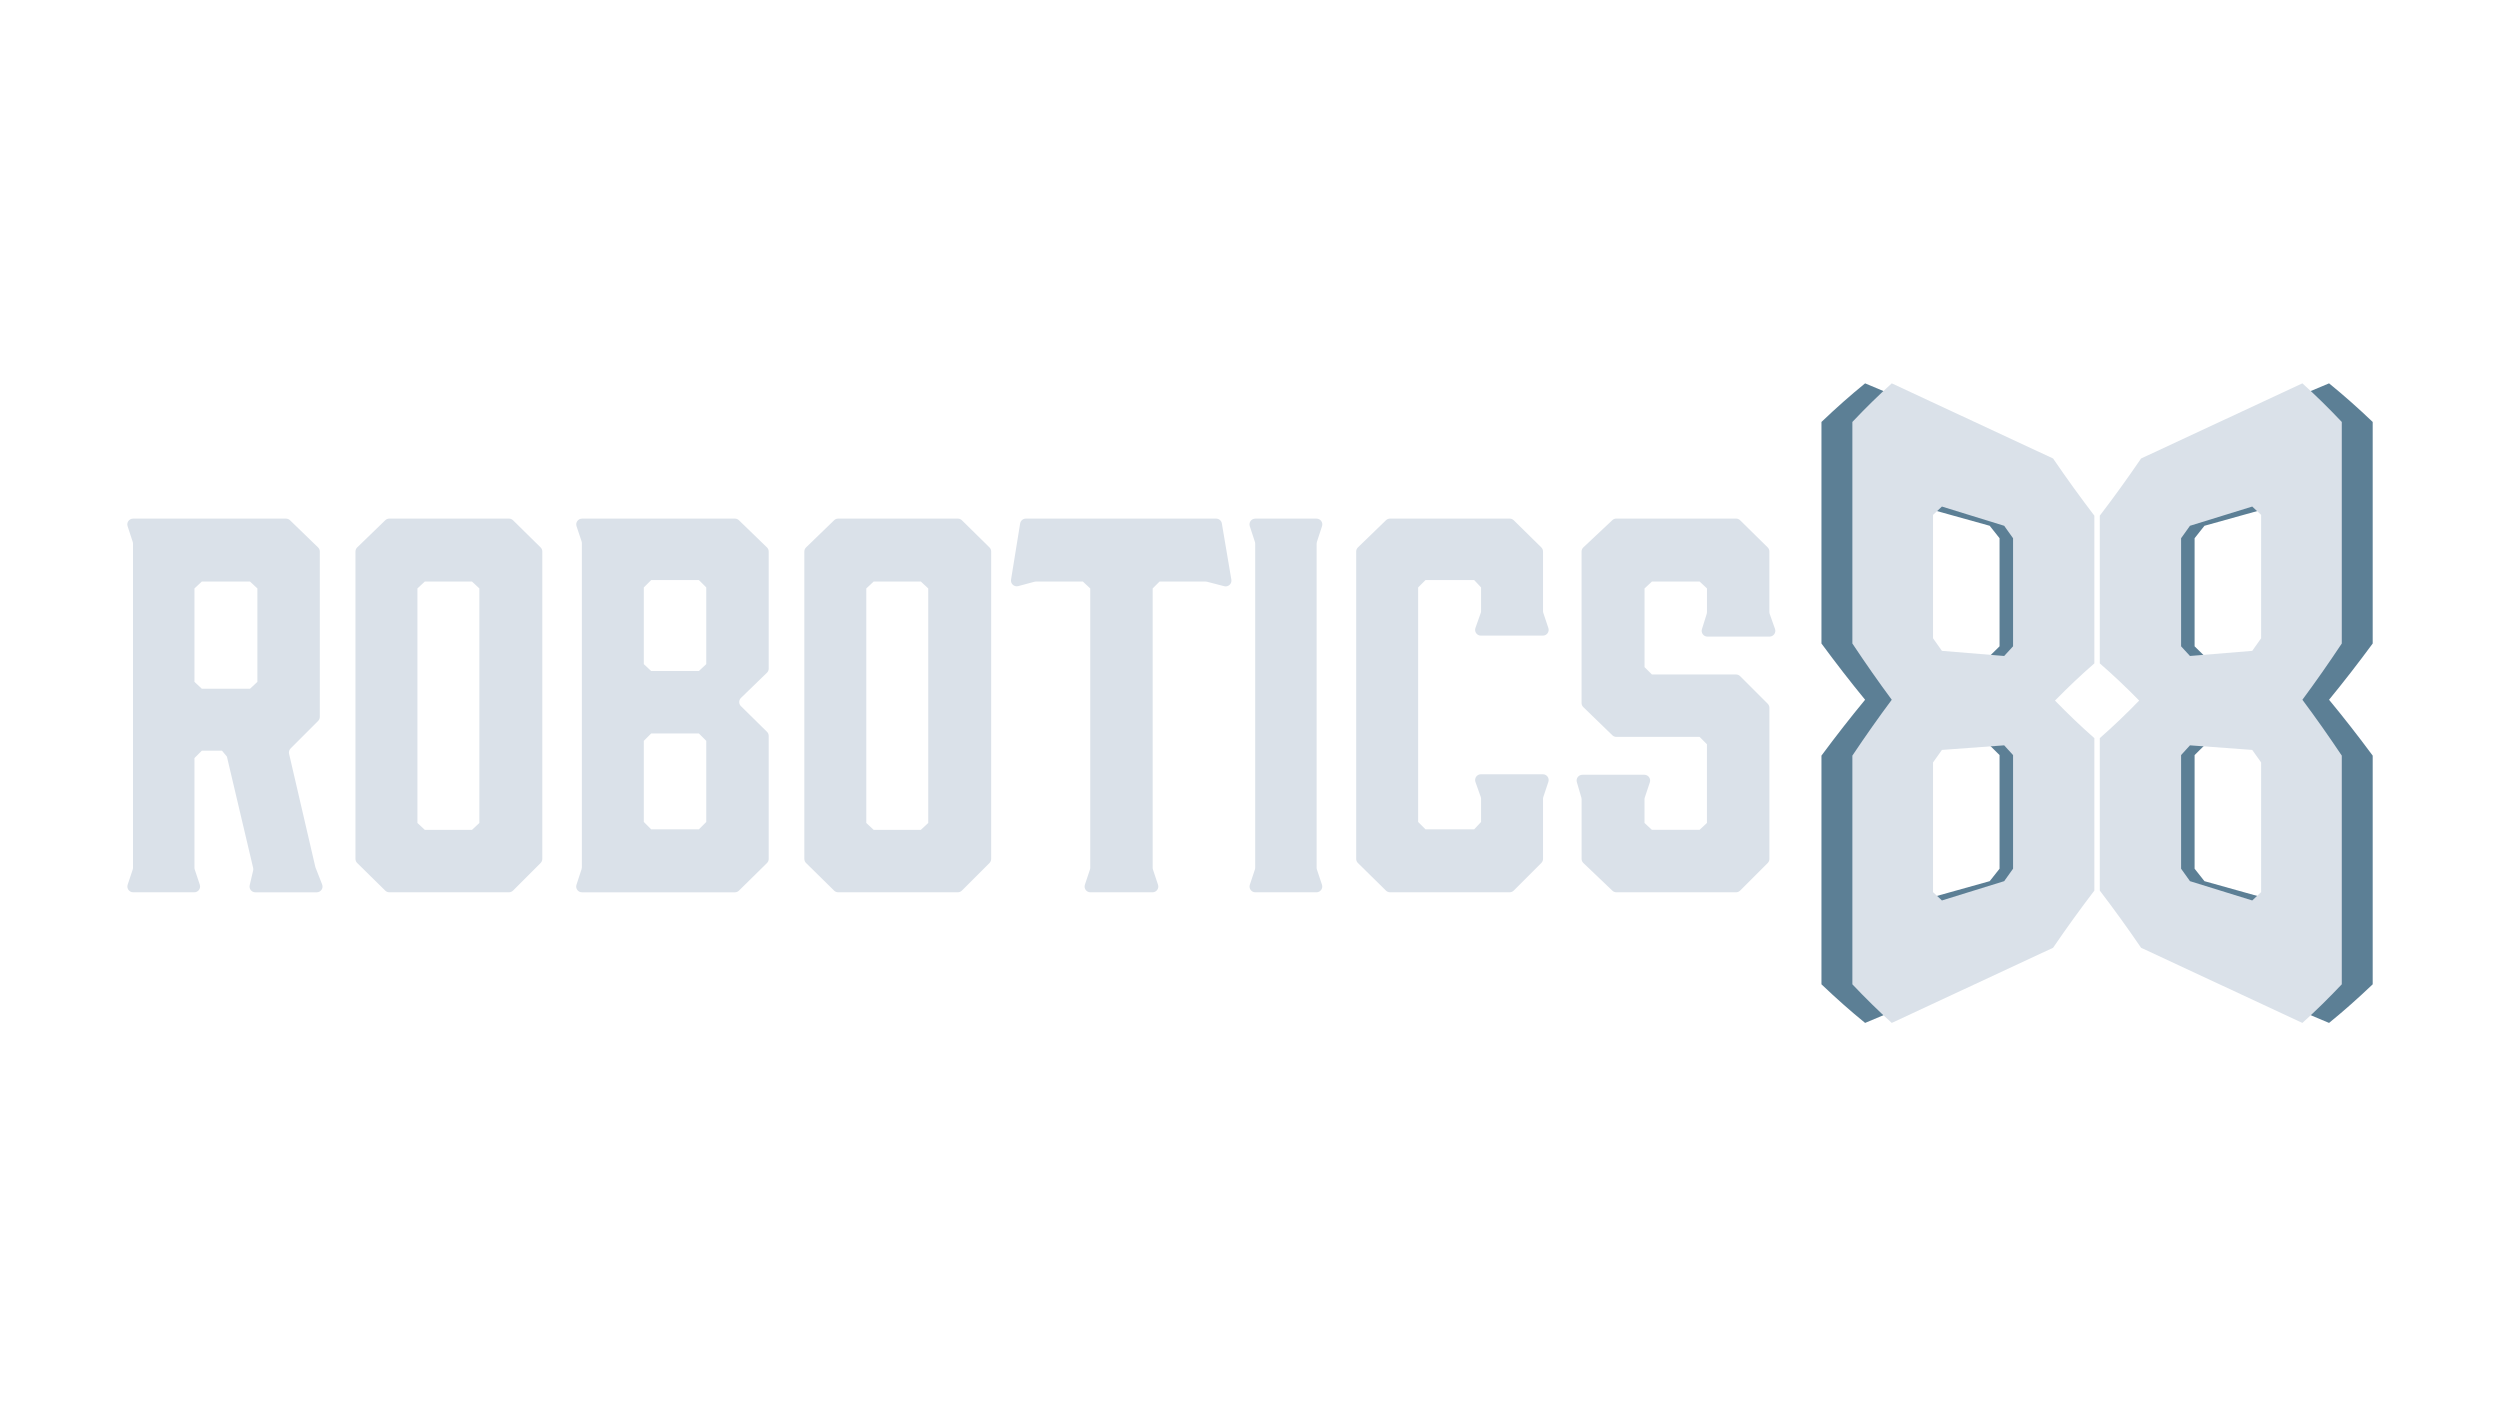
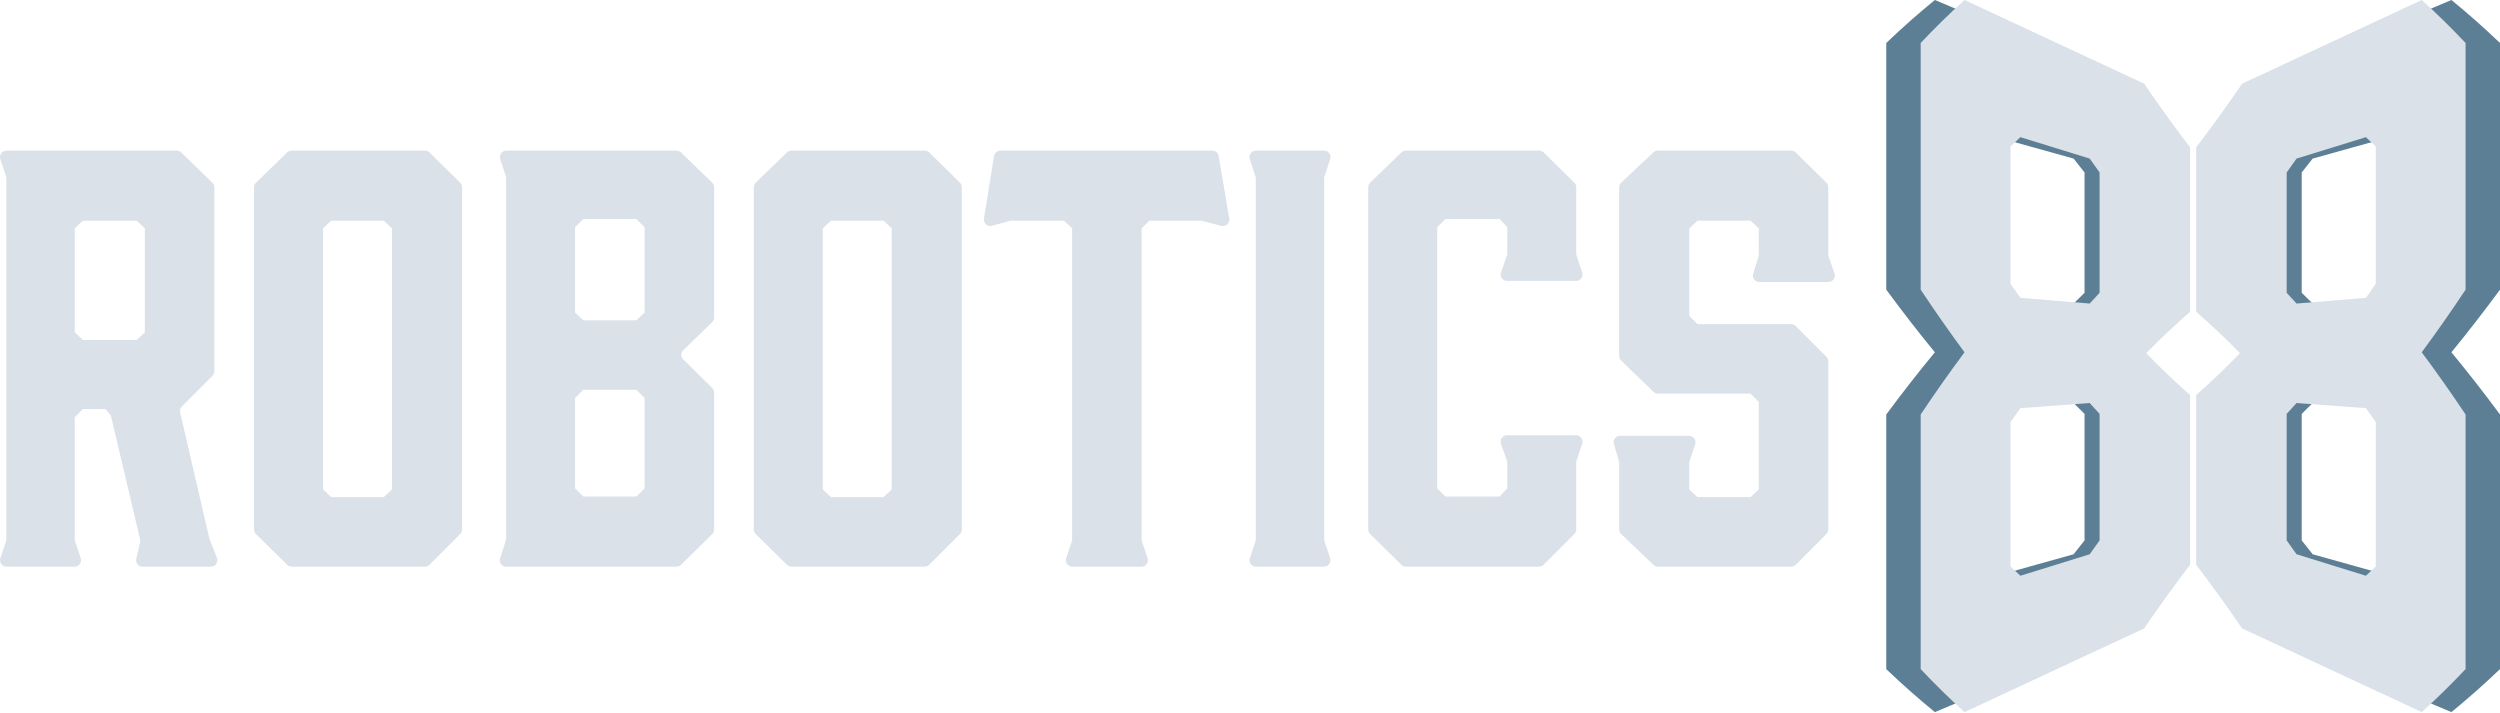
- <svg xmlns="http://www.w3.org/2000/svg" id="Layer_3" data-name="Layer 3" viewBox="0 0 1920 1080">
-   <defs>
-     <style>
+ <svg xmlns="http://www.w3.org/2000/svg" id="Layer_3" data-name="Layer 3" viewBox="0 0 1724.46 491.19" version="1.1" width="1724.46" height="491.19">
+   <defs id="defs118">
+     <style id="style110">
      .cls-1 {
        fill: none;
      }

      .cls-2 {
        clip-path: url(#clippath);
      }

      .cls-3 {
        fill: #dae1e9;
      }

      .cls-4 {
        fill: #5c7f95;
      }

      .cls-5 {
        clip-path: url(#clippath-1);
      }
    </style>
    <clipPath id="clippath">
-       <rect class="cls-1" x="1612.64" y="294.4" width="209.59" height="491.2" />
+       <rect class="cls-1" x="1612.64" y="294.4" width="209.59" height="491.2" id="rect112" />
    </clipPath>
    <clipPath id="clippath-1">
-       <rect class="cls-1" x="1398.88" y="294.4" width="209.59" height="491.2" />
+       <rect class="cls-1" x="1398.88" y="294.4" width="209.59" height="491.2" id="rect115" />
    </clipPath>
  </defs>
-   <g>
-     <path class="cls-3" d="M98.04,679.45l3.87-11.61c.15-.45,.23-.92,.23-1.4v-248.93c0-.47-.07-.93-.22-1.37l-3.93-12.03c-.93-2.86,1.2-5.8,4.21-5.8h117.46c1.15,0,2.26,.45,3.08,1.25l21.53,20.86c.86,.83,1.35,1.98,1.35,3.18v126.94c0,1.17-.47,2.3-1.3,3.13l-21.13,21.13c-1.08,1.08-1.53,2.64-1.18,4.13l20.14,86.78c.05,.21,.11,.42,.19,.62l5.06,12.91c1.14,2.9-1,6.05-4.12,6.05h-47.2c-2.85,0-4.96-2.66-4.31-5.44l2.64-11.3c.16-.67,.16-1.36,0-2.03l-20.15-85.46-3.78-4.53h-15.48l-5.66,5.66v84.24c0,.48,.08,.95,.23,1.4l3.87,11.61c.96,2.87-1.18,5.83-4.2,5.83h-46.99c-3.02,0-5.16-2.96-4.2-5.83Zm93.97-150.5l5.66-5.29v-71.74l-5.66-5.29h-37.01l-5.66,5.29v71.74l5.66,5.29h37.01Z" />
-     <path class="cls-3" d="M416.49,423.56v236.09c0,1.17-.47,2.3-1.3,3.13l-21.19,21.19c-.83,.83-1.96,1.3-3.13,1.3h-91.89c-1.16,0-2.28-.46-3.11-1.27l-21.55-21.21c-.85-.83-1.32-1.97-1.32-3.16v-236.05c0-1.2,.49-2.35,1.35-3.18l21.53-20.86c.83-.8,1.93-1.25,3.08-1.25h91.93c1.16,0,2.28,.46,3.11,1.27l21.17,20.84c.85,.83,1.32,1.97,1.32,3.16Zm-54,23.07h-36.25l-5.66,5.29v180.12l5.66,5.29h36.25l5.66-5.29v-180.12l-5.66-5.29Z" />
-     <path class="cls-3" d="M446.98,398.29h117.42c1.15,0,2.26,.45,3.08,1.25l21.53,20.86c.86,.83,1.35,1.98,1.35,3.18v89.9c0,1.2-.49,2.35-1.35,3.18l-19.94,19.33c-1.79,1.73-1.8,4.59-.02,6.34l19.99,19.69c.85,.83,1.32,1.97,1.32,3.16v94.47c0,1.19-.48,2.32-1.32,3.16l-21.55,21.21c-.83,.82-1.94,1.27-3.11,1.27h-117.44c-3.01,0-5.14-2.94-4.21-5.8l3.93-12.03c.14-.44,.22-.91,.22-1.37v-248.93c0-.48-.08-.95-.23-1.4l-3.87-11.61c-.96-2.87,1.18-5.83,4.2-5.83Zm47.47,111.77l5.66,5.29h36.63l5.66-5.29v-58.91l-5.66-5.66h-36.63l-5.66,5.66v58.91Zm42.29,53.24h-36.63l-5.66,5.67v62.3l5.66,5.66h36.63l5.66-5.66v-62.3l-5.66-5.67Z" />
-     <path class="cls-3" d="M761.22,423.56v236.09c0,1.17-.47,2.3-1.3,3.13l-21.19,21.19c-.83,.83-1.96,1.3-3.13,1.3h-91.89c-1.16,0-2.28-.46-3.11-1.27l-21.55-21.21c-.85-.83-1.32-1.97-1.32-3.16v-236.05c0-1.2,.49-2.35,1.35-3.18l21.53-20.86c.83-.8,1.93-1.25,3.08-1.25h91.93c1.16,0,2.28,.46,3.11,1.27l21.17,20.84c.85,.83,1.32,1.97,1.32,3.16Zm-54,23.07h-36.25l-5.66,5.29v180.12l5.66,5.29h36.25l5.66-5.29v-180.12l-5.66-5.29Z" />
-     <path class="cls-3" d="M940.19,450.2l-13.23-3.43c-.36-.09-.74-.14-1.11-.14h-35.31l-5.29,5.29v214.52c0,.48,.08,.95,.23,1.4l3.87,11.61c.96,2.87-1.18,5.83-4.2,5.83h-47.75c-3.02,0-5.16-2.96-4.2-5.83l3.87-11.61c.15-.45,.23-.92,.23-1.4v-214.52l-5.66-5.29h-36.04c-.39,0-.78,.05-1.15,.15l-12.45,3.35c-3.1,.84-6.04-1.81-5.52-4.98l6.98-43.13c.35-2.14,2.2-3.72,4.37-3.72h146.18c2.16,0,4.01,1.56,4.37,3.69l7.3,43.19c.54,3.17-2.37,5.83-5.48,5.03Z" />
-     <path class="cls-3" d="M1011.07,685.28h-46.99c-3.02,0-5.16-2.96-4.2-5.83l3.87-11.61c.15-.45,.23-.92,.23-1.4v-248.93c0-.47-.07-.93-.22-1.37l-3.93-12.03c-.93-2.86,1.2-5.8,4.21-5.8h47.07c3.01,0,5.14,2.94,4.21,5.8l-3.93,12.03c-.14,.44-.22,.91-.22,1.37v248.93c0,.48,.08,.95,.23,1.4l3.87,11.61c.96,2.87-1.18,5.83-4.2,5.83Z" />
-     <path class="cls-3" d="M1041.55,659.63v-236.05c0-1.2,.49-2.35,1.35-3.18l21.53-20.86c.83-.8,1.93-1.25,3.08-1.25h91.93c1.16,0,2.28,.46,3.11,1.27l21.17,20.84c.85,.83,1.32,1.97,1.32,3.16v45.76c0,.48,.08,.95,.23,1.4l3.87,11.61c.96,2.87-1.18,5.83-4.2,5.83h-47.63c-3.06,0-5.2-3.03-4.17-5.91l4.07-11.5c.17-.47,.25-.97,.25-1.48v-18.12l-5.29-5.66h-37.38l-5.66,5.66v180.12l5.66,5.66h37.38l5.29-5.66v-17.74c0-.5-.09-1-.25-1.48l-4.07-11.5c-1.02-2.88,1.12-5.91,4.17-5.91h47.63c3.02,0,5.16,2.96,4.2,5.83l-3.87,11.61c-.15,.45-.23,.92-.23,1.4v46.16c0,1.17-.47,2.3-1.3,3.13l-21.19,21.19c-.83,.83-1.96,1.3-3.13,1.3h-91.89c-1.16,0-2.28-.46-3.11-1.27l-21.55-21.21c-.85-.83-1.32-1.97-1.32-3.16Z" />
-     <path class="cls-3" d="M1359.07,488.92h-47.75c-2.99,0-5.12-2.9-4.23-5.75l3.67-11.73c.13-.43,.2-.87,.2-1.32v-18.2l-5.66-5.29h-36.63l-5.66,5.29v60.42l5.66,5.66h64.62c1.17,0,2.3,.47,3.13,1.3l21.19,21.19c.83,.83,1.3,1.96,1.3,3.13v116.03c0,1.17-.47,2.3-1.3,3.13l-21.19,21.19c-.83,.83-1.96,1.3-3.13,1.3h-91.93c-1.14,0-2.23-.44-3.06-1.23l-22.27-21.25c-.88-.84-1.37-1.99-1.37-3.2v-45.81c0-.42-.06-.84-.18-1.24l-3.46-11.85c-.83-2.83,1.3-5.67,4.25-5.67h47.61c3.02,0,5.16,2.96,4.2,5.83l-3.87,11.61c-.15,.45-.23,.92-.23,1.4v18.16l5.66,5.29h36.63l5.66-5.29v-60.42l-5.66-5.67h-63.91c-1.15,0-2.26-.45-3.08-1.25l-22.29-21.61c-.86-.83-1.35-1.98-1.35-3.18v-116.29c0-1.22,.51-2.39,1.4-3.23l22.24-20.9c.82-.77,1.91-1.2,3.03-1.2h91.97c1.16,0,2.28,.46,3.11,1.27l21.17,20.84c.85,.83,1.32,1.97,1.32,3.16v46.47c0,.5,.09,1,.25,1.48l4.07,11.5c1.02,2.88-1.12,5.91-4.17,5.91Z" />
+   <g id="g136" transform="translate(-97.76967,-294.41)">
+     <path class="cls-3" d="m 98.04,679.45 3.87,-11.61 c 0.15,-0.45 0.23,-0.92 0.23,-1.4 V 417.51 c 0,-0.47 -0.07,-0.93 -0.22,-1.37 l -3.93,-12.03 c -0.93,-2.86 1.2,-5.8 4.21,-5.8 h 117.46 c 1.15,0 2.26,0.45 3.08,1.25 l 21.53,20.86 c 0.86,0.83 1.35,1.98 1.35,3.18 v 126.94 c 0,1.17 -0.47,2.3 -1.3,3.13 l -21.13,21.13 c -1.08,1.08 -1.53,2.64 -1.18,4.13 l 20.14,86.78 c 0.05,0.21 0.11,0.42 0.19,0.62 l 5.06,12.91 c 1.14,2.9 -1,6.05 -4.12,6.05 h -47.2 c -2.85,0 -4.96,-2.66 -4.31,-5.44 l 2.64,-11.3 c 0.16,-0.67 0.16,-1.36 0,-2.03 l -20.15,-85.46 -3.78,-4.53 H 155 l -5.66,5.66 v 84.24 c 0,0.48 0.08,0.95 0.23,1.4 l 3.87,11.61 c 0.96,2.87 -1.18,5.83 -4.2,5.83 h -46.99 c -3.02,0 -5.16,-2.96 -4.2,-5.83 z m 93.97,-150.5 5.66,-5.29 v -71.74 l -5.66,-5.29 H 155 l -5.66,5.29 v 71.74 l 5.66,5.29 z" id="path120" />
+     <path class="cls-3" d="m 416.49,423.56 v 236.09 c 0,1.17 -0.47,2.3 -1.3,3.13 L 394,683.97 c -0.83,0.83 -1.96,1.3 -3.13,1.3 h -91.89 c -1.16,0 -2.28,-0.46 -3.11,-1.27 L 274.32,662.79 C 273.47,661.96 273,660.82 273,659.63 V 423.58 c 0,-1.2 0.49,-2.35 1.35,-3.18 l 21.53,-20.86 c 0.83,-0.8 1.93,-1.25 3.08,-1.25 h 91.93 c 1.16,0 2.28,0.46 3.11,1.27 l 21.17,20.84 c 0.85,0.83 1.32,1.97 1.32,3.16 z m -54,23.07 h -36.25 l -5.66,5.29 v 180.12 l 5.66,5.29 h 36.25 l 5.66,-5.29 V 451.92 Z" id="path122" />
+     <path class="cls-3" d="M 446.98,398.29 H 564.4 c 1.15,0 2.26,0.45 3.08,1.25 l 21.53,20.86 c 0.86,0.83 1.35,1.98 1.35,3.18 v 89.9 c 0,1.2 -0.49,2.35 -1.35,3.18 l -19.94,19.33 c -1.79,1.73 -1.8,4.59 -0.02,6.34 l 19.99,19.69 c 0.85,0.83 1.32,1.97 1.32,3.16 v 94.47 c 0,1.19 -0.48,2.32 -1.32,3.16 l -21.55,21.21 c -0.83,0.82 -1.94,1.27 -3.11,1.27 H 446.94 c -3.01,0 -5.14,-2.94 -4.21,-5.8 l 3.93,-12.03 c 0.14,-0.44 0.22,-0.91 0.22,-1.37 V 417.16 c 0,-0.48 -0.08,-0.95 -0.23,-1.4 l -3.87,-11.61 c -0.96,-2.87 1.18,-5.83 4.2,-5.83 z m 47.47,111.77 5.66,5.29 h 36.63 l 5.66,-5.29 v -58.91 l -5.66,-5.66 h -36.63 l -5.66,5.66 z m 42.29,53.24 h -36.63 l -5.66,5.67 v 62.3 l 5.66,5.66 h 36.63 l 5.66,-5.66 v -62.3 z" id="path124" />
+     <path class="cls-3" d="m 761.22,423.56 v 236.09 c 0,1.17 -0.47,2.3 -1.3,3.13 l -21.19,21.19 c -0.83,0.83 -1.96,1.3 -3.13,1.3 h -91.89 c -1.16,0 -2.28,-0.46 -3.11,-1.27 l -21.55,-21.21 c -0.85,-0.83 -1.32,-1.97 -1.32,-3.16 V 423.58 c 0,-1.2 0.49,-2.35 1.35,-3.18 l 21.53,-20.86 c 0.83,-0.8 1.93,-1.25 3.08,-1.25 h 91.93 c 1.16,0 2.28,0.46 3.11,1.27 l 21.17,20.84 c 0.85,0.83 1.32,1.97 1.32,3.16 z m -54,23.07 h -36.25 l -5.66,5.29 v 180.12 l 5.66,5.29 h 36.25 l 5.66,-5.29 V 451.92 Z" id="path126" />
+     <path class="cls-3" d="m 940.19,450.2 -13.23,-3.43 c -0.36,-0.09 -0.74,-0.14 -1.11,-0.14 h -35.31 l -5.29,5.29 v 214.52 c 0,0.48 0.08,0.95 0.23,1.4 l 3.87,11.61 c 0.96,2.87 -1.18,5.83 -4.2,5.83 H 837.4 c -3.02,0 -5.16,-2.96 -4.2,-5.83 l 3.87,-11.61 c 0.15,-0.45 0.23,-0.92 0.23,-1.4 V 451.92 l -5.66,-5.29 H 795.6 c -0.39,0 -0.78,0.05 -1.15,0.15 L 782,450.13 c -3.1,0.84 -6.04,-1.81 -5.52,-4.98 l 6.98,-43.13 c 0.35,-2.14 2.2,-3.72 4.37,-3.72 h 146.18 c 2.16,0 4.01,1.56 4.37,3.69 l 7.3,43.19 c 0.54,3.17 -2.37,5.83 -5.48,5.03 z" id="path128" />
+     <path class="cls-3" d="m 1011.07,685.28 h -46.99 c -3.02,0 -5.16,-2.96 -4.2,-5.83 l 3.87,-11.61 c 0.15,-0.45 0.23,-0.92 0.23,-1.4 V 417.51 c 0,-0.47 -0.07,-0.93 -0.22,-1.37 l -3.93,-12.03 c -0.93,-2.86 1.2,-5.8 4.21,-5.8 h 47.07 c 3.01,0 5.14,2.94 4.21,5.8 l -3.93,12.03 c -0.14,0.44 -0.22,0.91 -0.22,1.37 v 248.93 c 0,0.48 0.08,0.95 0.23,1.4 l 3.87,11.61 c 0.96,2.87 -1.18,5.83 -4.2,5.83 z" id="path130" />
+     <path class="cls-3" d="M 1041.55,659.63 V 423.58 c 0,-1.2 0.49,-2.35 1.35,-3.18 l 21.53,-20.86 c 0.83,-0.8 1.93,-1.25 3.08,-1.25 h 91.93 c 1.16,0 2.28,0.46 3.11,1.27 l 21.17,20.84 c 0.85,0.83 1.32,1.97 1.32,3.16 v 45.76 c 0,0.48 0.08,0.95 0.23,1.4 l 3.87,11.61 c 0.96,2.87 -1.18,5.83 -4.2,5.83 h -47.63 c -3.06,0 -5.2,-3.03 -4.17,-5.91 l 4.07,-11.5 c 0.17,-0.47 0.25,-0.97 0.25,-1.48 v -18.12 l -5.29,-5.66 h -37.38 l -5.66,5.66 v 180.12 l 5.66,5.66 h 37.38 l 5.29,-5.66 v -17.74 c 0,-0.5 -0.09,-1 -0.25,-1.48 l -4.07,-11.5 c -1.02,-2.88 1.12,-5.91 4.17,-5.91 h 47.63 c 3.02,0 5.16,2.96 4.2,5.83 l -3.87,11.61 c -0.15,0.45 -0.23,0.92 -0.23,1.4 v 46.16 c 0,1.17 -0.47,2.3 -1.3,3.13 l -21.19,21.19 c -0.83,0.83 -1.96,1.3 -3.13,1.3 h -91.89 c -1.16,0 -2.28,-0.46 -3.11,-1.27 l -21.55,-21.21 c -0.85,-0.83 -1.32,-1.97 -1.32,-3.16 z" id="path132" />
+     <path class="cls-3" d="m 1359.07,488.92 h -47.75 c -2.99,0 -5.12,-2.9 -4.23,-5.75 l 3.67,-11.73 c 0.13,-0.43 0.2,-0.87 0.2,-1.32 v -18.2 l -5.66,-5.29 h -36.63 l -5.66,5.29 v 60.42 l 5.66,5.66 h 64.62 c 1.17,0 2.3,0.47 3.13,1.3 l 21.19,21.19 c 0.83,0.83 1.3,1.96 1.3,3.13 v 116.03 c 0,1.17 -0.47,2.3 -1.3,3.13 l -21.19,21.19 c -0.83,0.83 -1.96,1.3 -3.13,1.3 h -91.93 c -1.14,0 -2.23,-0.44 -3.06,-1.23 l -22.27,-21.25 c -0.88,-0.84 -1.37,-1.99 -1.37,-3.2 v -45.81 c 0,-0.42 -0.06,-0.84 -0.18,-1.24 l -3.46,-11.85 c -0.83,-2.83 1.3,-5.67 4.25,-5.67 h 47.61 c 3.02,0 5.16,2.96 4.2,5.83 l -3.87,11.61 c -0.15,0.45 -0.23,0.92 -0.23,1.4 v 18.16 l 5.66,5.29 h 36.63 l 5.66,-5.29 V 571.6 l -5.66,-5.67 h -63.91 c -1.15,0 -2.26,-0.45 -3.08,-1.25 l -22.29,-21.61 c -0.86,-0.83 -1.35,-1.98 -1.35,-3.18 V 423.6 c 0,-1.22 0.51,-2.39 1.4,-3.23 l 22.24,-20.9 c 0.82,-0.77 1.91,-1.2 3.03,-1.2 h 91.97 c 1.16,0 2.28,0.46 3.11,1.27 l 21.17,20.84 c 0.85,0.83 1.32,1.97 1.32,3.16 v 46.47 c 0,0.5 0.09,1 0.25,1.48 l 4.07,11.5 c 1.02,2.88 -1.12,5.91 -4.17,5.91 z" id="path134" />
  </g>
-   <g>
+   <g id="g156" transform="translate(-97.76967,-294.41)">
    <g id="_Mirror_Repeat_" data-name="&amp;lt;Mirror Repeat&amp;gt;">
-       <g class="cls-2">
-         <g>
-           <path class="cls-4" d="M1822.23,324.05c0,56.72,0,113.44,0,170.16-11.17,15.18-22.35,29.58-33.52,43.2,11.18,13.52,22.35,27.83,33.52,42.91,0,58.54,0,117.08,0,175.63-11.17,10.67-22.35,20.56-33.52,29.65-45.77-19.24-91.55-38.47-137.32-57.71-11.71-15.47-23.43-30.11-35.14-43.92v-117.08c11.17-8.84,22.34-18.46,33.51-28.85-11.17-10.3-22.34-19.82-33.51-28.56v-113.44c11.71-13.81,23.43-28.45,35.14-43.92,45.77-19.24,91.55-38.47,137.32-57.71,11.18,9.09,22.35,18.97,33.52,29.65Zm-76.24,64.98c-17.66,4.92-35.32,9.84-52.98,14.77-2.52,3.23-5.04,6.41-7.56,9.56,0,27.67,0,55.34,0,83.01,2.52,2.43,5.04,4.91,7.56,7.42,17.66-1.31,35.32-2.62,52.98-3.93,2.52-3.18,5.05-6.41,7.57-9.67,0-31.59,0-63.17,0-94.76-2.52-2.17-5.05-4.3-7.57-6.4Zm0,186.91c-17.66-1.17-35.32-2.34-52.98-3.52-2.52,2.54-5.04,5.03-7.56,7.48,0,29.09,0,58.18,0,87.27,2.52,3.15,5.04,6.34,7.56,9.56,17.66,4.94,35.32,9.88,52.98,14.82,2.52-2.09,5.05-4.22,7.57-6.38,0-33.21,0-66.42,0-99.62-2.52-3.25-5.05-6.45-7.57-9.61Z" />
-           <path class="cls-3" d="M1798.49,324.05v170.16c-10.08,15.18-20.17,29.58-30.25,43.2,10.08,13.52,20.17,27.83,30.25,42.91v175.63c-10.08,10.67-20.17,20.56-30.25,29.65-41.3-19.24-82.6-38.47-123.89-57.71-10.57-15.47-21.14-30.11-31.71-43.92,0-39.03,0-78.06,0-117.08,10.08-8.84,20.16-18.46,30.24-28.85-10.08-10.3-20.16-19.82-30.24-28.56,0-37.81,0-75.63,0-113.44,10.57-13.81,21.14-28.45,31.71-43.92,41.3-19.24,82.6-38.47,123.89-57.71,10.08,9.09,20.17,18.97,30.25,29.65Zm-68.78,64.98c-15.94,4.92-31.87,9.84-47.81,14.77-2.27,3.23-4.55,6.41-6.82,9.56,0,27.67,0,55.34,0,83.01,2.27,2.43,4.55,4.91,6.82,7.42,15.94-1.31,31.87-2.62,47.81-3.93,2.28-3.18,4.55-6.41,6.83-9.67,0-31.59,0-63.17,0-94.76-2.28-2.17-4.55-4.3-6.83-6.4Zm0,186.91c-15.94-1.17-31.87-2.34-47.81-3.52-2.27,2.53-4.55,5.03-6.82,7.48,0,29.09,0,58.18,0,87.27,2.27,3.15,4.55,6.34,6.82,9.56,15.94,4.94,31.87,9.88,47.81,14.82,2.28-2.09,4.55-4.22,6.83-6.38,0-33.21,0-66.42,0-99.62-2.28-3.25-4.55-6.45-6.83-9.61Z" />
+       <g class="cls-2" clip-path="url(#clippath)" id="g144">
+         <g id="g142">
+           <path class="cls-4" d="m 1822.23,324.05 c 0,56.72 0,113.44 0,170.16 -11.17,15.18 -22.35,29.58 -33.52,43.2 11.18,13.52 22.35,27.83 33.52,42.91 0,58.54 0,117.08 0,175.63 -11.17,10.67 -22.35,20.56 -33.52,29.65 -45.77,-19.24 -91.55,-38.47 -137.32,-57.71 -11.71,-15.47 -23.43,-30.11 -35.14,-43.92 V 566.89 c 11.17,-8.84 22.34,-18.46 33.51,-28.85 -11.17,-10.3 -22.34,-19.82 -33.51,-28.56 V 396.04 c 11.71,-13.81 23.43,-28.45 35.14,-43.92 45.77,-19.24 91.55,-38.47 137.32,-57.71 11.18,9.09 22.35,18.97 33.52,29.65 z m -76.24,64.98 c -17.66,4.92 -35.32,9.84 -52.98,14.77 -2.52,3.23 -5.04,6.41 -7.56,9.56 0,27.67 0,55.34 0,83.01 2.52,2.43 5.04,4.91 7.56,7.42 17.66,-1.31 35.32,-2.62 52.98,-3.93 2.52,-3.18 5.05,-6.41 7.57,-9.67 0,-31.59 0,-63.17 0,-94.76 -2.52,-2.17 -5.05,-4.3 -7.57,-6.4 z m 0,186.91 c -17.66,-1.17 -35.32,-2.34 -52.98,-3.52 -2.52,2.54 -5.04,5.03 -7.56,7.48 0,29.09 0,58.18 0,87.27 2.52,3.15 5.04,6.34 7.56,9.56 17.66,4.94 35.32,9.88 52.98,14.82 2.52,-2.09 5.05,-4.22 7.57,-6.38 0,-33.21 0,-66.42 0,-99.62 -2.52,-3.25 -5.05,-6.45 -7.57,-9.61 z" id="path138" />
+           <path class="cls-3" d="m 1798.49,324.05 v 170.16 c -10.08,15.18 -20.17,29.58 -30.25,43.2 10.08,13.52 20.17,27.83 30.25,42.91 v 175.63 c -10.08,10.67 -20.17,20.56 -30.25,29.65 -41.3,-19.24 -82.6,-38.47 -123.89,-57.71 -10.57,-15.47 -21.14,-30.11 -31.71,-43.92 0,-39.03 0,-78.06 0,-117.08 10.08,-8.84 20.16,-18.46 30.24,-28.85 -10.08,-10.3 -20.16,-19.82 -30.24,-28.56 0,-37.81 0,-75.63 0,-113.44 10.57,-13.81 21.14,-28.45 31.71,-43.92 41.3,-19.24 82.6,-38.47 123.89,-57.71 10.08,9.09 20.17,18.97 30.25,29.65 z m -68.78,64.98 c -15.94,4.92 -31.87,9.84 -47.81,14.77 -2.27,3.23 -4.55,6.41 -6.82,9.56 0,27.67 0,55.34 0,83.01 2.27,2.43 4.55,4.91 6.82,7.42 15.94,-1.31 31.87,-2.62 47.81,-3.93 2.28,-3.18 4.55,-6.41 6.83,-9.67 0,-31.59 0,-63.17 0,-94.76 -2.28,-2.17 -4.55,-4.3 -6.83,-6.4 z m 0,186.91 c -15.94,-1.17 -31.87,-2.34 -47.81,-3.52 -2.27,2.53 -4.55,5.03 -6.82,7.48 0,29.09 0,58.18 0,87.27 2.27,3.15 4.55,6.34 6.82,9.56 15.94,4.94 31.87,9.88 47.81,14.82 2.28,-2.09 4.55,-4.22 6.83,-6.38 0,-33.21 0,-66.42 0,-99.62 -2.28,-3.25 -4.55,-6.45 -6.83,-9.61 z" id="path140" />
        </g>
      </g>
    </g>
    <g id="_Mirror_Repeat_-2" data-name="&amp;lt;Mirror Repeat&amp;gt;">
-       <g class="cls-5">
-         <g>
-           <path class="cls-4" d="M1398.88,324.05c0,56.72,0,113.44,0,170.16,11.17,15.18,22.35,29.58,33.52,43.2-11.18,13.52-22.35,27.83-33.52,42.91,0,58.54,0,117.08,0,175.63,11.17,10.67,22.35,20.56,33.52,29.65,45.77-19.24,91.55-38.47,137.32-57.71,11.71-15.47,23.43-30.11,35.14-43.92,0-39.03,0-78.06,0-117.08-11.17-8.84-22.34-18.46-33.51-28.85,11.17-10.3,22.34-19.82,33.51-28.56v-113.44c-11.71-13.81-23.43-28.45-35.14-43.92-45.77-19.24-91.55-38.47-137.32-57.71-11.18,9.09-22.35,18.97-33.52,29.65Zm76.24,64.98c17.66,4.92,35.32,9.84,52.98,14.77,2.52,3.23,5.04,6.41,7.56,9.56,0,27.67,0,55.34,0,83.01-2.52,2.43-5.04,4.91-7.56,7.42-17.66-1.31-35.32-2.62-52.98-3.93-2.52-3.18-5.05-6.41-7.57-9.67,0-31.59,0-63.17,0-94.76,2.52-2.17,5.05-4.3,7.57-6.4Zm0,186.91c17.66-1.17,35.32-2.34,52.98-3.52,2.52,2.54,5.04,5.03,7.56,7.48,0,29.09,0,58.18,0,87.27-2.52,3.15-5.04,6.34-7.56,9.56-17.66,4.94-35.32,9.88-52.98,14.82-2.52-2.09-5.05-4.22-7.57-6.38,0-33.21,0-66.42,0-99.62,2.52-3.25,5.05-6.45,7.57-9.61Z" />
-           <path class="cls-3" d="M1422.62,324.05c0,56.72,0,113.44,0,170.16,10.08,15.18,20.17,29.58,30.25,43.2-10.08,13.52-20.17,27.83-30.25,42.91v175.63c10.08,10.67,20.17,20.56,30.25,29.65,41.3-19.24,82.6-38.47,123.89-57.71,10.57-15.47,21.14-30.11,31.71-43.92,0-39.03,0-78.06,0-117.08-10.08-8.84-20.16-18.46-30.24-28.85,10.08-10.3,20.16-19.82,30.24-28.56,0-37.81,0-75.63,0-113.44-10.57-13.81-21.14-28.45-31.71-43.92-41.3-19.24-82.6-38.47-123.89-57.71-10.08,9.09-20.17,18.97-30.25,29.65Zm68.78,64.98c15.94,4.92,31.87,9.84,47.81,14.77,2.27,3.23,4.55,6.41,6.82,9.56,0,27.67,0,55.34,0,83.01-2.27,2.43-4.55,4.91-6.82,7.42-15.94-1.31-31.87-2.62-47.81-3.93-2.28-3.18-4.55-6.41-6.83-9.67,0-31.59,0-63.17,0-94.76,2.28-2.17,4.55-4.3,6.83-6.4Zm0,186.91c15.94-1.17,31.87-2.34,47.81-3.52,2.27,2.53,4.55,5.03,6.82,7.48,0,29.09,0,58.18,0,87.27-2.27,3.15-4.55,6.34-6.82,9.56-15.94,4.94-31.87,9.88-47.81,14.82-2.28-2.09-4.55-4.22-6.83-6.38,0-33.21,0-66.42,0-99.62,2.28-3.25,4.55-6.45,6.83-9.61Z" />
+       <g class="cls-5" clip-path="url(#clippath-1)" id="g153">
+         <g id="g151">
+           <path class="cls-4" d="m 1398.88,324.05 c 0,56.72 0,113.44 0,170.16 11.17,15.18 22.35,29.58 33.52,43.2 -11.18,13.52 -22.35,27.83 -33.52,42.91 0,58.54 0,117.08 0,175.63 11.17,10.67 22.35,20.56 33.52,29.65 45.77,-19.24 91.55,-38.47 137.32,-57.71 11.71,-15.47 23.43,-30.11 35.14,-43.92 0,-39.03 0,-78.06 0,-117.08 -11.17,-8.84 -22.34,-18.46 -33.51,-28.85 11.17,-10.3 22.34,-19.82 33.51,-28.56 V 396.04 c -11.71,-13.81 -23.43,-28.45 -35.14,-43.92 -45.77,-19.24 -91.55,-38.47 -137.32,-57.71 -11.18,9.09 -22.35,18.97 -33.52,29.65 z m 76.24,64.98 c 17.66,4.92 35.32,9.84 52.98,14.77 2.52,3.23 5.04,6.41 7.56,9.56 0,27.67 0,55.34 0,83.01 -2.52,2.43 -5.04,4.91 -7.56,7.42 -17.66,-1.31 -35.32,-2.62 -52.98,-3.93 -2.52,-3.18 -5.05,-6.41 -7.57,-9.67 0,-31.59 0,-63.17 0,-94.76 2.52,-2.17 5.05,-4.3 7.57,-6.4 z m 0,186.91 c 17.66,-1.17 35.32,-2.34 52.98,-3.52 2.52,2.54 5.04,5.03 7.56,7.48 0,29.09 0,58.18 0,87.27 -2.52,3.15 -5.04,6.34 -7.56,9.56 -17.66,4.94 -35.32,9.88 -52.98,14.82 -2.52,-2.09 -5.05,-4.22 -7.57,-6.38 0,-33.21 0,-66.42 0,-99.62 2.52,-3.25 5.05,-6.45 7.57,-9.61 z" id="path147" />
+           <path class="cls-3" d="m 1422.62,324.05 c 0,56.72 0,113.44 0,170.16 10.08,15.18 20.17,29.58 30.25,43.2 -10.08,13.52 -20.17,27.83 -30.25,42.91 v 175.63 c 10.08,10.67 20.17,20.56 30.25,29.65 41.3,-19.24 82.6,-38.47 123.89,-57.71 10.57,-15.47 21.14,-30.11 31.71,-43.92 0,-39.03 0,-78.06 0,-117.08 -10.08,-8.84 -20.16,-18.46 -30.24,-28.85 10.08,-10.3 20.16,-19.82 30.24,-28.56 0,-37.81 0,-75.63 0,-113.44 -10.57,-13.81 -21.14,-28.45 -31.71,-43.92 -41.3,-19.24 -82.6,-38.47 -123.89,-57.71 -10.08,9.09 -20.17,18.97 -30.25,29.65 z m 68.78,64.98 c 15.94,4.92 31.87,9.84 47.81,14.77 2.27,3.23 4.55,6.41 6.82,9.56 0,27.67 0,55.34 0,83.01 -2.27,2.43 -4.55,4.91 -6.82,7.42 -15.94,-1.31 -31.87,-2.62 -47.81,-3.93 -2.28,-3.18 -4.55,-6.41 -6.83,-9.67 0,-31.59 0,-63.17 0,-94.76 2.28,-2.17 4.55,-4.3 6.83,-6.4 z m 0,186.91 c 15.94,-1.17 31.87,-2.34 47.81,-3.52 2.27,2.53 4.55,5.03 6.82,7.48 0,29.09 0,58.18 0,87.27 -2.27,3.15 -4.55,6.34 -6.82,9.56 -15.94,4.94 -31.87,9.88 -47.81,14.82 -2.28,-2.09 -4.55,-4.22 -6.83,-6.38 0,-33.21 0,-66.42 0,-99.62 2.28,-3.25 4.55,-6.45 6.83,-9.61 z" id="path149" />
        </g>
      </g>
    </g>
  </g>
</svg>
